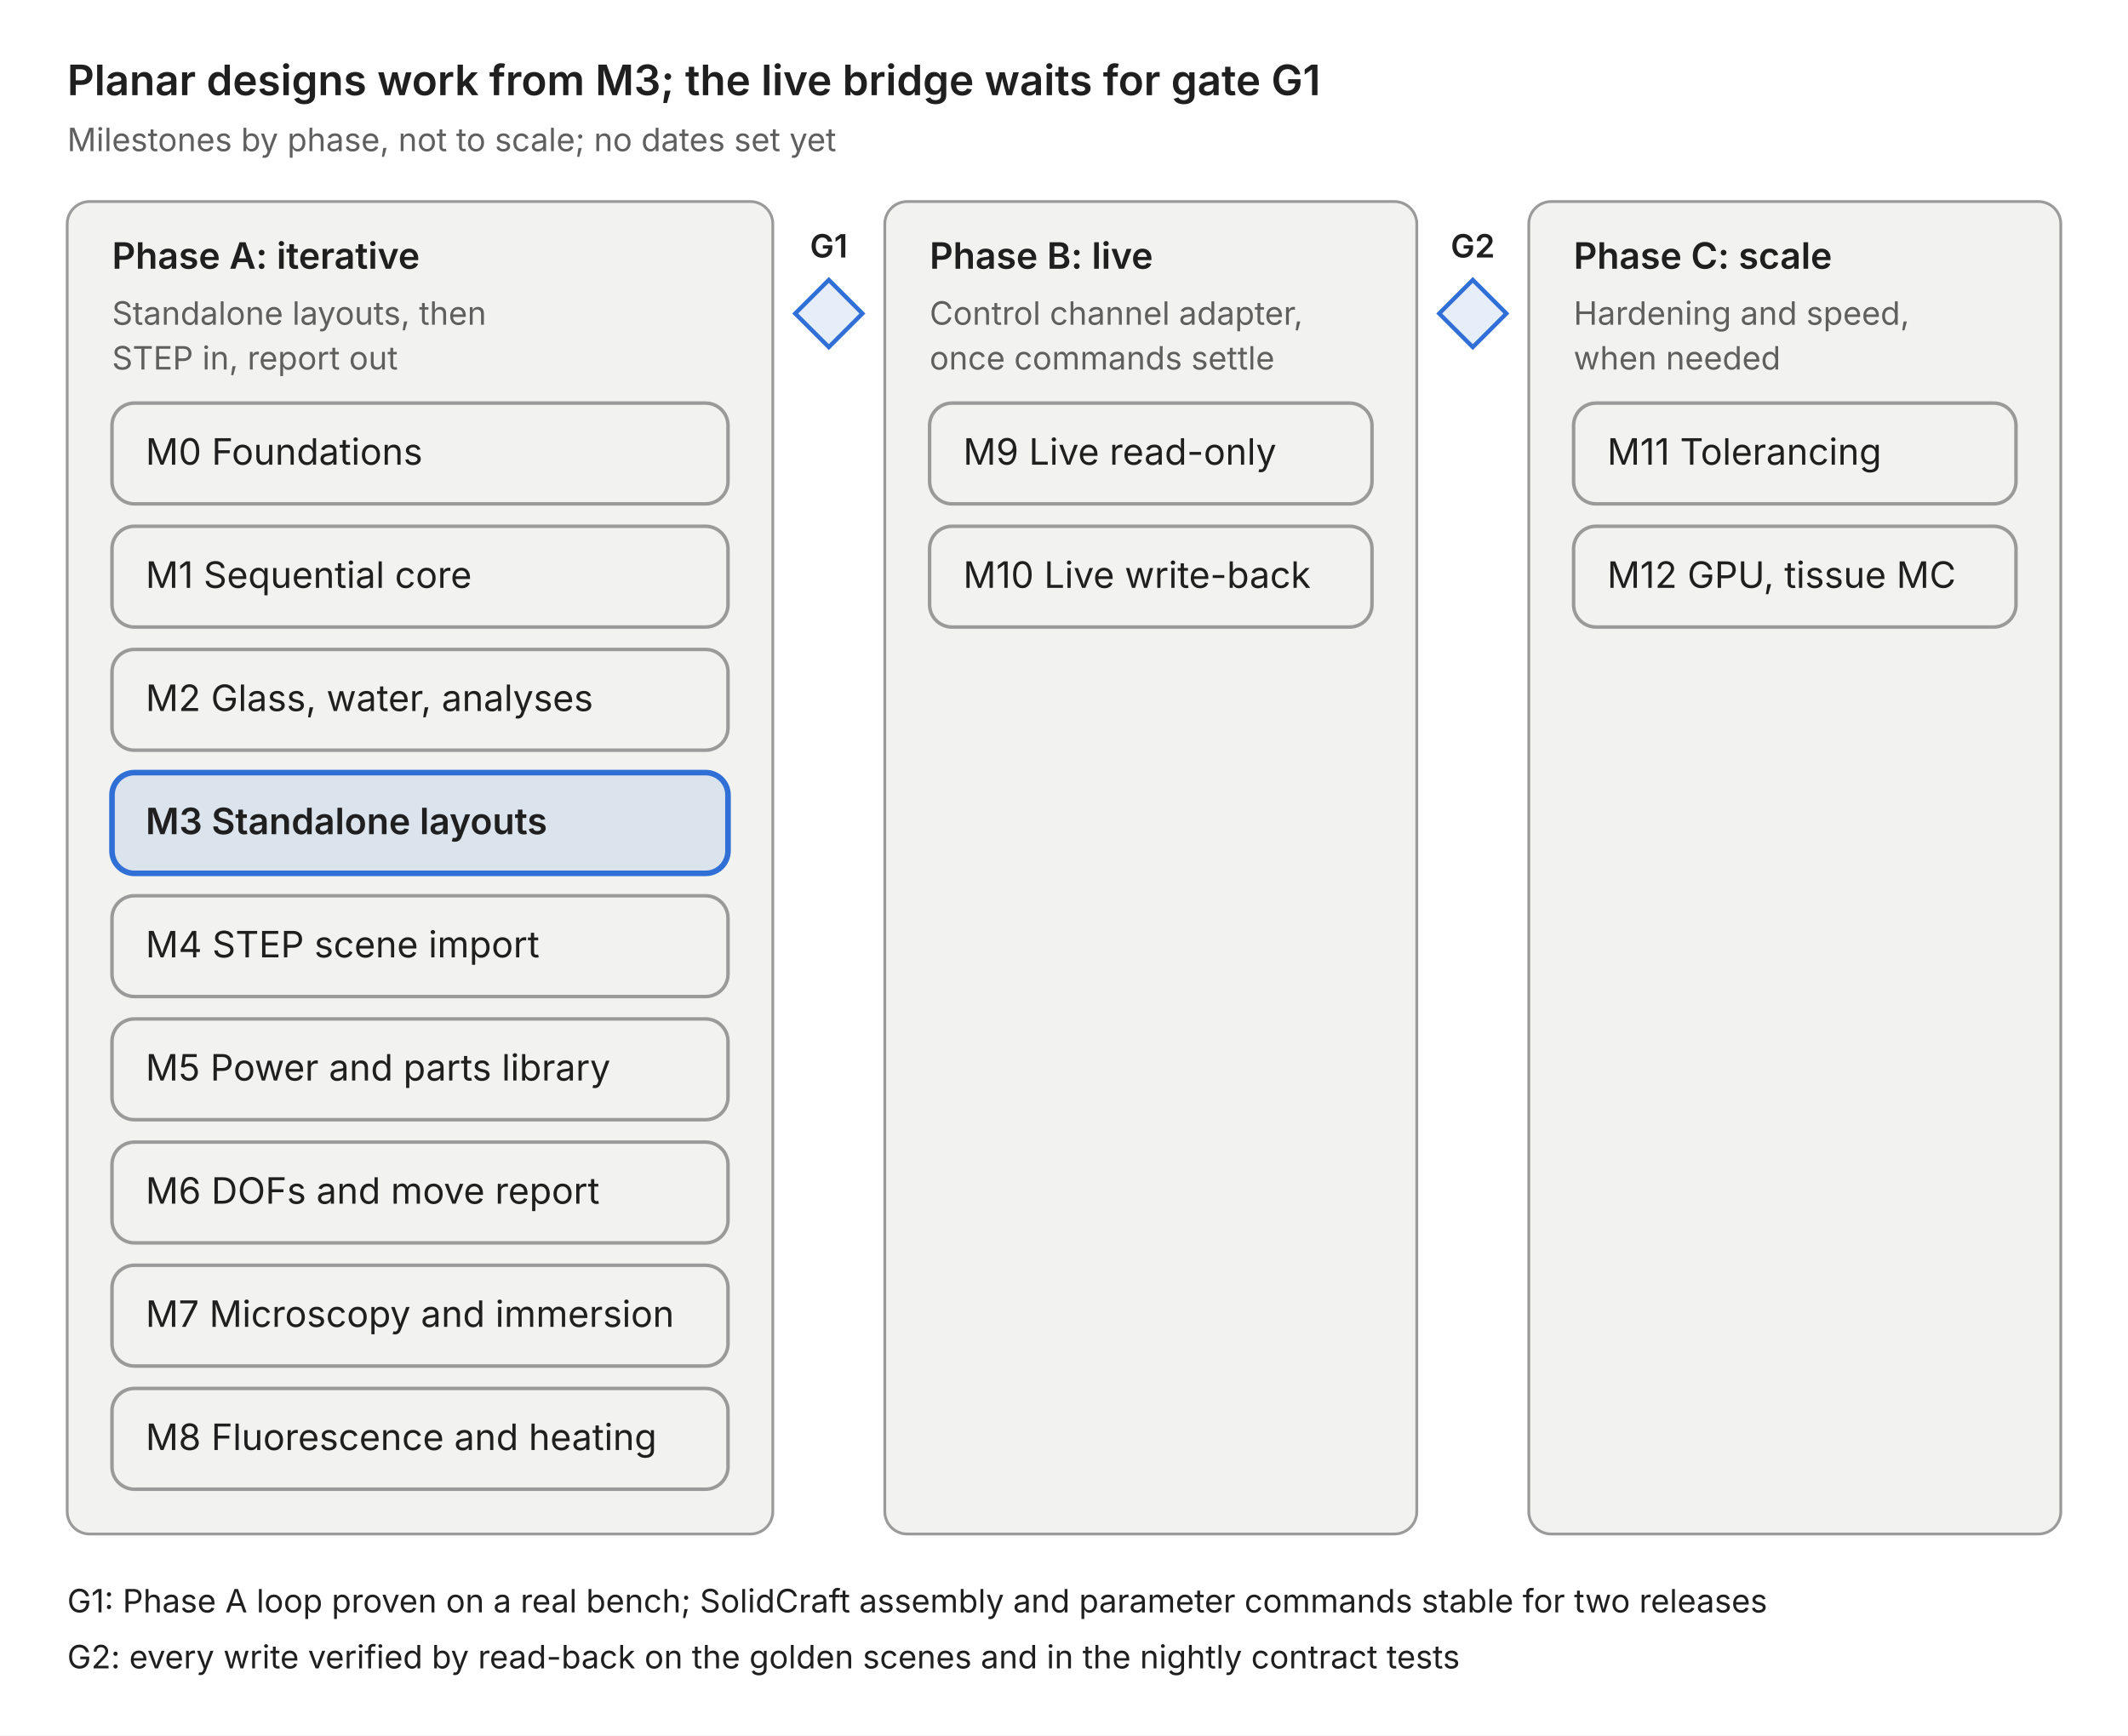
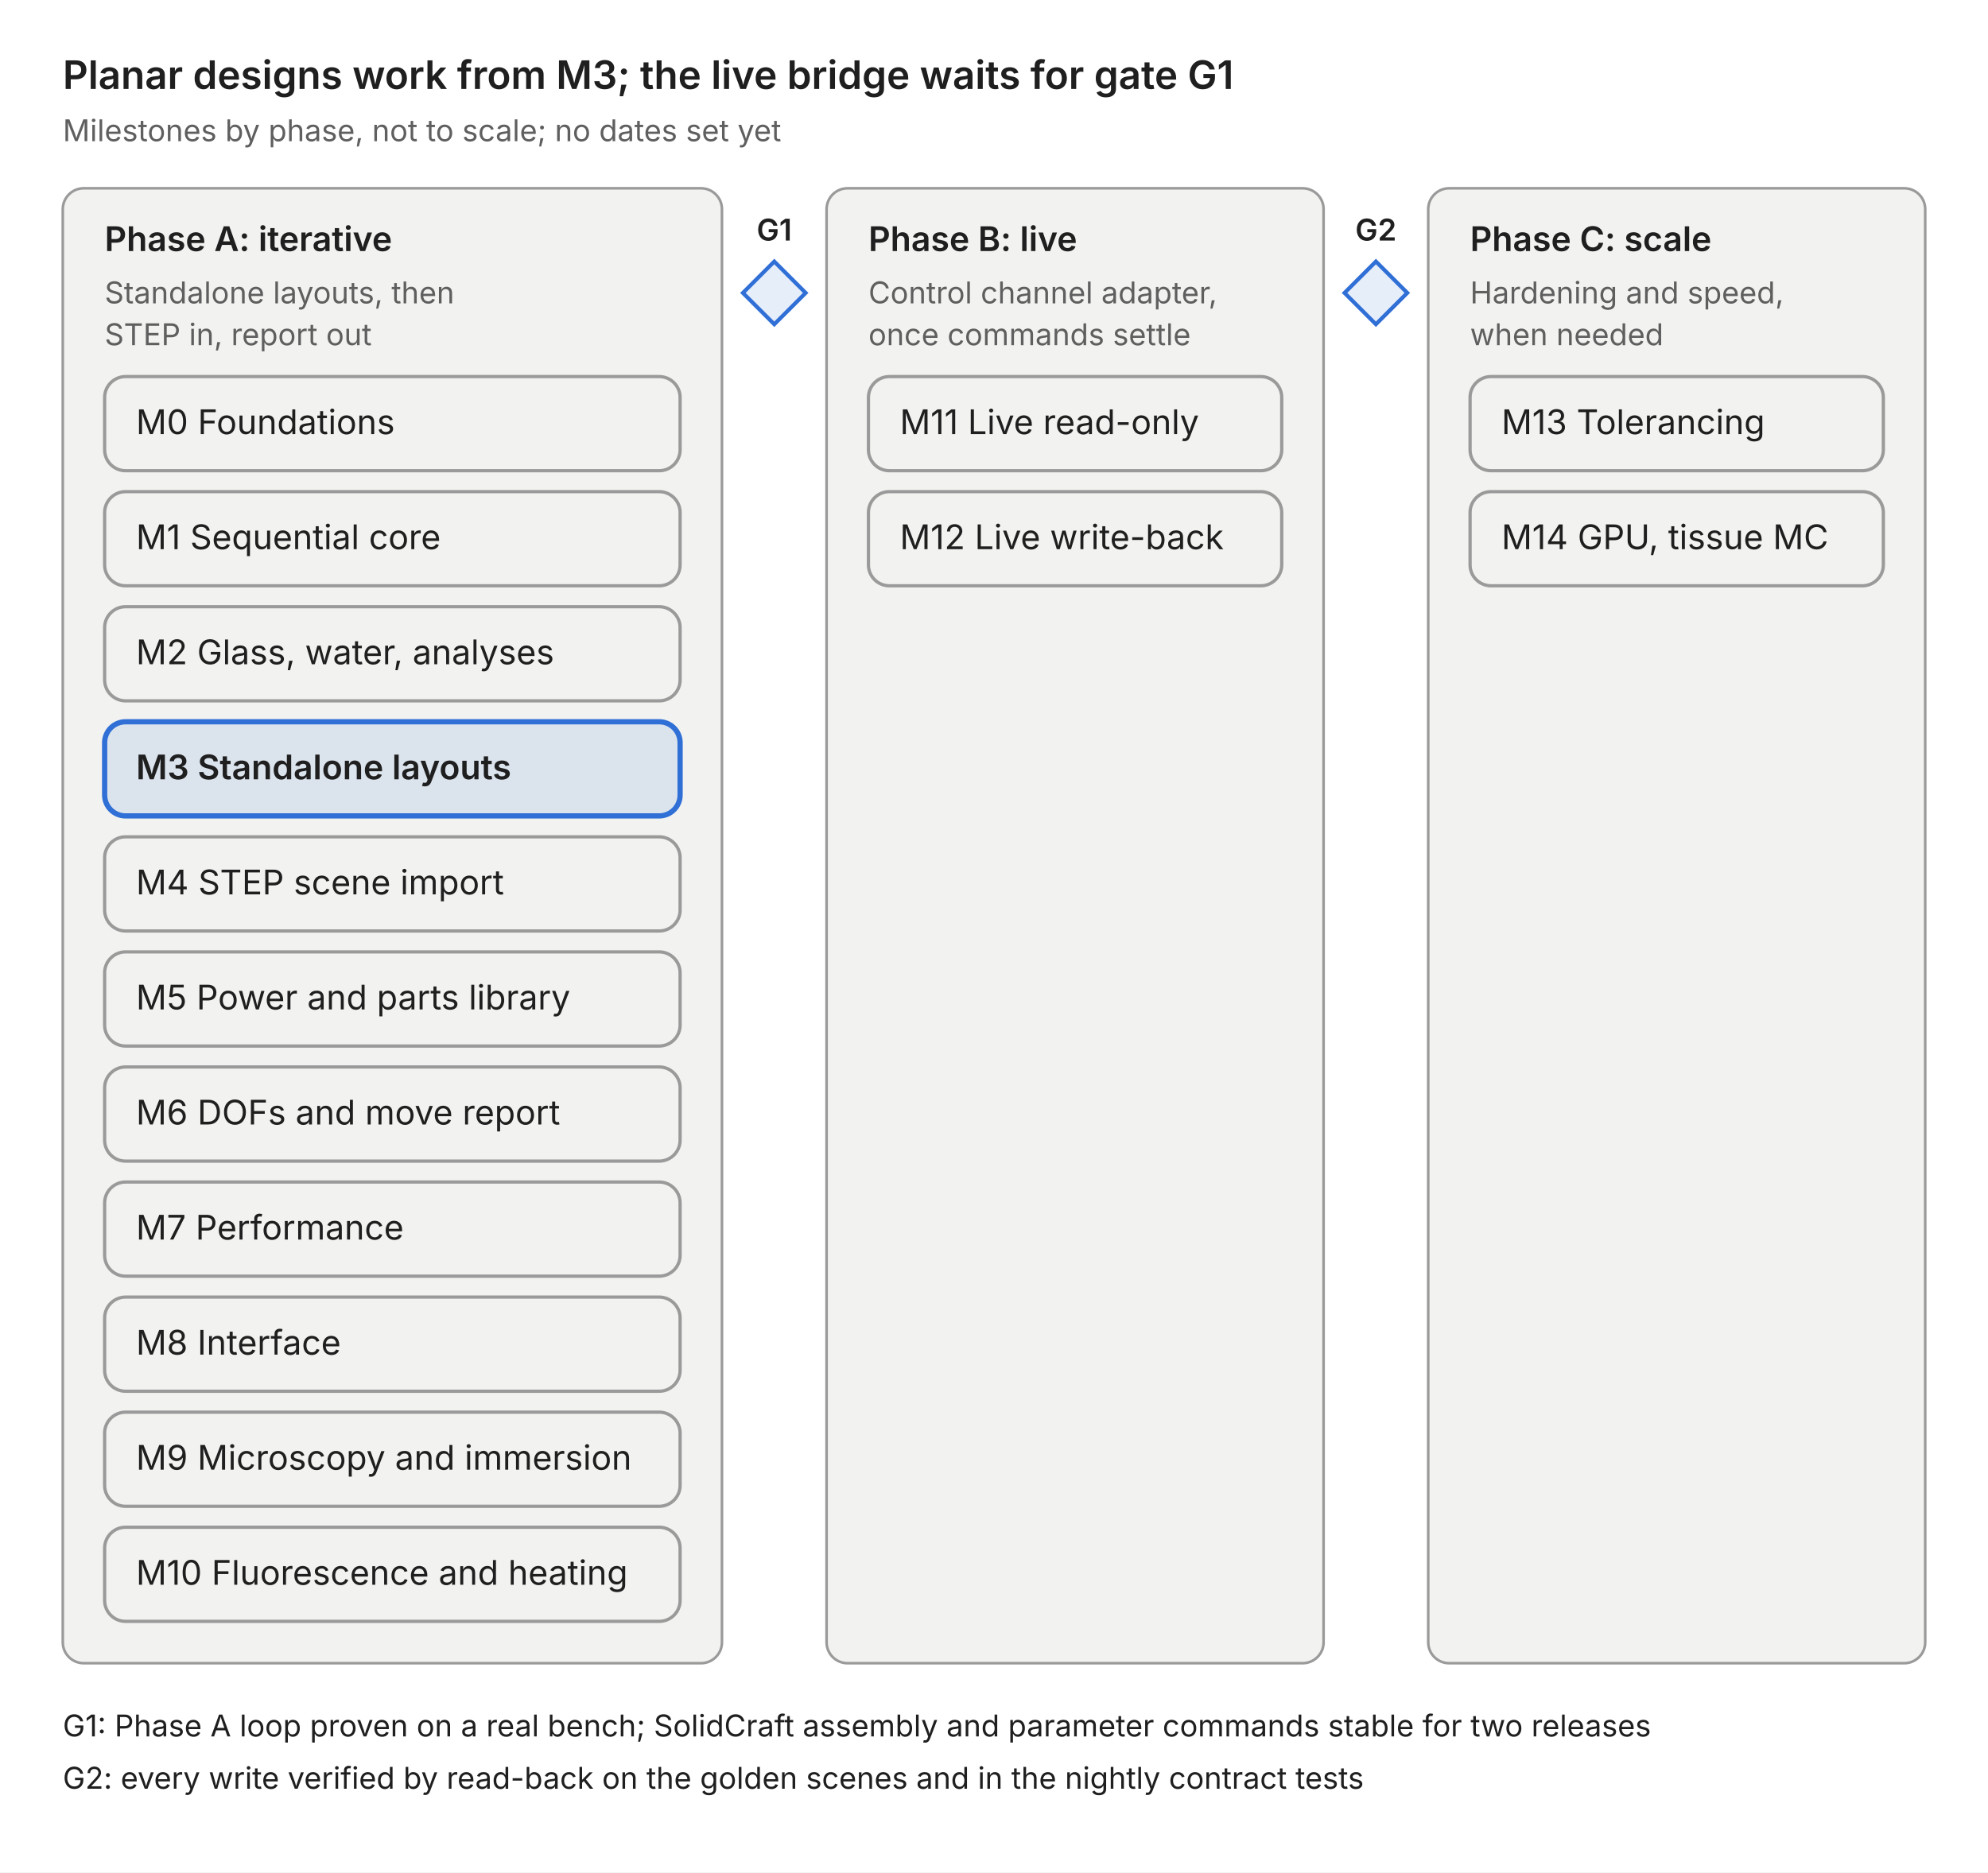
- <svg xmlns="http://www.w3.org/2000/svg" viewBox="0 0 760 620" role="img" aria-label="Planar designs work from M3; the live bridge waits for gate G1" font-family="system-ui, -apple-system, Segoe UI, sans-serif" font-size="13">
-   <rect width="760" height="620" fill="#ffffff" />
+ <svg xmlns="http://www.w3.org/2000/svg" viewBox="0 0 760 716" role="img" aria-label="Planar designs work from M3; the live bridge waits for gate G1" font-family="system-ui, -apple-system, Segoe UI, sans-serif" font-size="13">
+   <rect width="760" height="716" fill="#ffffff" />
  <text x="24" y="34" font-size="15" font-weight="600" fill="#1f1f1f">Planar designs work from M3; the live bridge waits for gate G1</text>
  <text x="24" y="54" font-size="11.5" fill="#5f5f5f">Milestones by phase, not to scale; no dates set yet</text>
-   <rect x="24" y="72" width="252" height="476" rx="8" fill="#f2f2f0" stroke="#9a9a9a" />
+   <rect x="24" y="72" width="252" height="564" rx="8" fill="#f2f2f0" stroke="#9a9a9a" />
  <text x="40" y="96" font-weight="600" fill="#1f1f1f">Phase A: iterative</text>
  <text x="40" y="116" font-size="11.5" fill="#5f5f5f">Standalone layouts, then</text>
  <text x="40" y="132" font-size="11.5" fill="#5f5f5f">STEP in, report out</text>
  <rect x="40" y="144" width="220" height="36" rx="8" fill="none" fill-opacity="1" stroke="#9a9a9a" stroke-width="1.25" />
  <text x="52" y="166" fill="#1f1f1f">M0 Foundations</text>
  <rect x="40" y="188" width="220" height="36" rx="8" fill="none" fill-opacity="1" stroke="#9a9a9a" stroke-width="1.25" />
  <text x="52" y="210" fill="#1f1f1f">M1 Sequential core</text>
  <rect x="40" y="232" width="220" height="36" rx="8" fill="none" fill-opacity="1" stroke="#9a9a9a" stroke-width="1.25" />
  <text x="52" y="254" fill="#1f1f1f">M2 Glass, water, analyses</text>
  <rect x="40" y="276" width="220" height="36" rx="8" fill="#2f6fd6" fill-opacity="0.12" stroke="#2f6fd6" stroke-width="2" />
  <text x="52" y="298" fill="#1f1f1f" font-weight="600">M3 Standalone layouts</text>
  <rect x="40" y="320" width="220" height="36" rx="8" fill="none" fill-opacity="1" stroke="#9a9a9a" stroke-width="1.25" />
  <text x="52" y="342" fill="#1f1f1f">M4 STEP scene import</text>
  <rect x="40" y="364" width="220" height="36" rx="8" fill="none" fill-opacity="1" stroke="#9a9a9a" stroke-width="1.25" />
  <text x="52" y="386" fill="#1f1f1f">M5 Power and parts library</text>
  <rect x="40" y="408" width="220" height="36" rx="8" fill="none" fill-opacity="1" stroke="#9a9a9a" stroke-width="1.25" />
  <text x="52" y="430" fill="#1f1f1f">M6 DOFs and move report</text>
  <rect x="40" y="452" width="220" height="36" rx="8" fill="none" fill-opacity="1" stroke="#9a9a9a" stroke-width="1.25" />
-   <text x="52" y="474" fill="#1f1f1f">M7 Microscopy and immersion</text>
+   <text x="52" y="474" fill="#1f1f1f">M7 Performance</text>
  <rect x="40" y="496" width="220" height="36" rx="8" fill="none" fill-opacity="1" stroke="#9a9a9a" stroke-width="1.25" />
-   <text x="52" y="518" fill="#1f1f1f">M8 Fluorescence and heating</text>
+   <text x="52" y="518" fill="#1f1f1f">M8 Interface</text>
+   <rect x="40" y="540" width="220" height="36" rx="8" fill="none" fill-opacity="1" stroke="#9a9a9a" stroke-width="1.25" />
+   <text x="52" y="562" fill="#1f1f1f">M9 Microscopy and immersion</text>
+   <rect x="40" y="584" width="220" height="36" rx="8" fill="none" fill-opacity="1" stroke="#9a9a9a" stroke-width="1.25" />
+   <text x="52" y="606" fill="#1f1f1f">M10 Fluorescence and heating</text>
  <polygon points="284,112 296,100 308,112 296,124" fill="#2f6fd6" fill-opacity="0.12" stroke="#2f6fd6" stroke-width="1.5" />
  <text x="296" y="92" text-anchor="middle" font-size="11.5" font-weight="600" fill="#1f1f1f">G1</text>
-   <rect x="316" y="72" width="190" height="476" rx="8" fill="#f2f2f0" stroke="#9a9a9a" />
+   <rect x="316" y="72" width="190" height="564" rx="8" fill="#f2f2f0" stroke="#9a9a9a" />
  <text x="332" y="96" font-weight="600" fill="#1f1f1f">Phase B: live</text>
  <text x="332" y="116" font-size="11.5" fill="#5f5f5f">Control channel adapter,</text>
  <text x="332" y="132" font-size="11.5" fill="#5f5f5f">once commands settle</text>
  <rect x="332" y="144" width="158" height="36" rx="8" fill="none" fill-opacity="1" stroke="#9a9a9a" stroke-width="1.25" />
-   <text x="344" y="166" fill="#1f1f1f">M9 Live read-only</text>
+   <text x="344" y="166" fill="#1f1f1f">M11 Live read-only</text>
  <rect x="332" y="188" width="158" height="36" rx="8" fill="none" fill-opacity="1" stroke="#9a9a9a" stroke-width="1.25" />
-   <text x="344" y="210" fill="#1f1f1f">M10 Live write-back</text>
+   <text x="344" y="210" fill="#1f1f1f">M12 Live write-back</text>
  <polygon points="514,112 526,100 538,112 526,124" fill="#2f6fd6" fill-opacity="0.12" stroke="#2f6fd6" stroke-width="1.5" />
  <text x="526" y="92" text-anchor="middle" font-size="11.5" font-weight="600" fill="#1f1f1f">G2</text>
-   <rect x="546" y="72" width="190" height="476" rx="8" fill="#f2f2f0" stroke="#9a9a9a" />
+   <rect x="546" y="72" width="190" height="564" rx="8" fill="#f2f2f0" stroke="#9a9a9a" />
  <text x="562" y="96" font-weight="600" fill="#1f1f1f">Phase C: scale</text>
  <text x="562" y="116" font-size="11.5" fill="#5f5f5f">Hardening and speed,</text>
  <text x="562" y="132" font-size="11.5" fill="#5f5f5f">when needed</text>
  <rect x="562" y="144" width="158" height="36" rx="8" fill="none" fill-opacity="1" stroke="#9a9a9a" stroke-width="1.25" />
-   <text x="574" y="166" fill="#1f1f1f">M11 Tolerancing</text>
+   <text x="574" y="166" fill="#1f1f1f">M13 Tolerancing</text>
  <rect x="562" y="188" width="158" height="36" rx="8" fill="none" fill-opacity="1" stroke="#9a9a9a" stroke-width="1.25" />
-   <text x="574" y="210" fill="#1f1f1f">M12 GPU, tissue MC</text>
-   <text x="24" y="576" font-size="11.5" fill="#1f1f1f">G1: Phase A loop proven on a real bench; SolidCraft assembly and parameter commands stable for two releases</text>
-   <text x="24" y="596" font-size="11.5" fill="#1f1f1f">G2: every write verified by read-back on the golden scenes and in the nightly contract tests</text>
+   <text x="574" y="210" fill="#1f1f1f">M14 GPU, tissue MC</text>
+   <text x="24" y="664" font-size="11.5" fill="#1f1f1f">G1: Phase A loop proven on a real bench; SolidCraft assembly and parameter commands stable for two releases</text>
+   <text x="24" y="684" font-size="11.5" fill="#1f1f1f">G2: every write verified by read-back on the golden scenes and in the nightly contract tests</text>
</svg>
